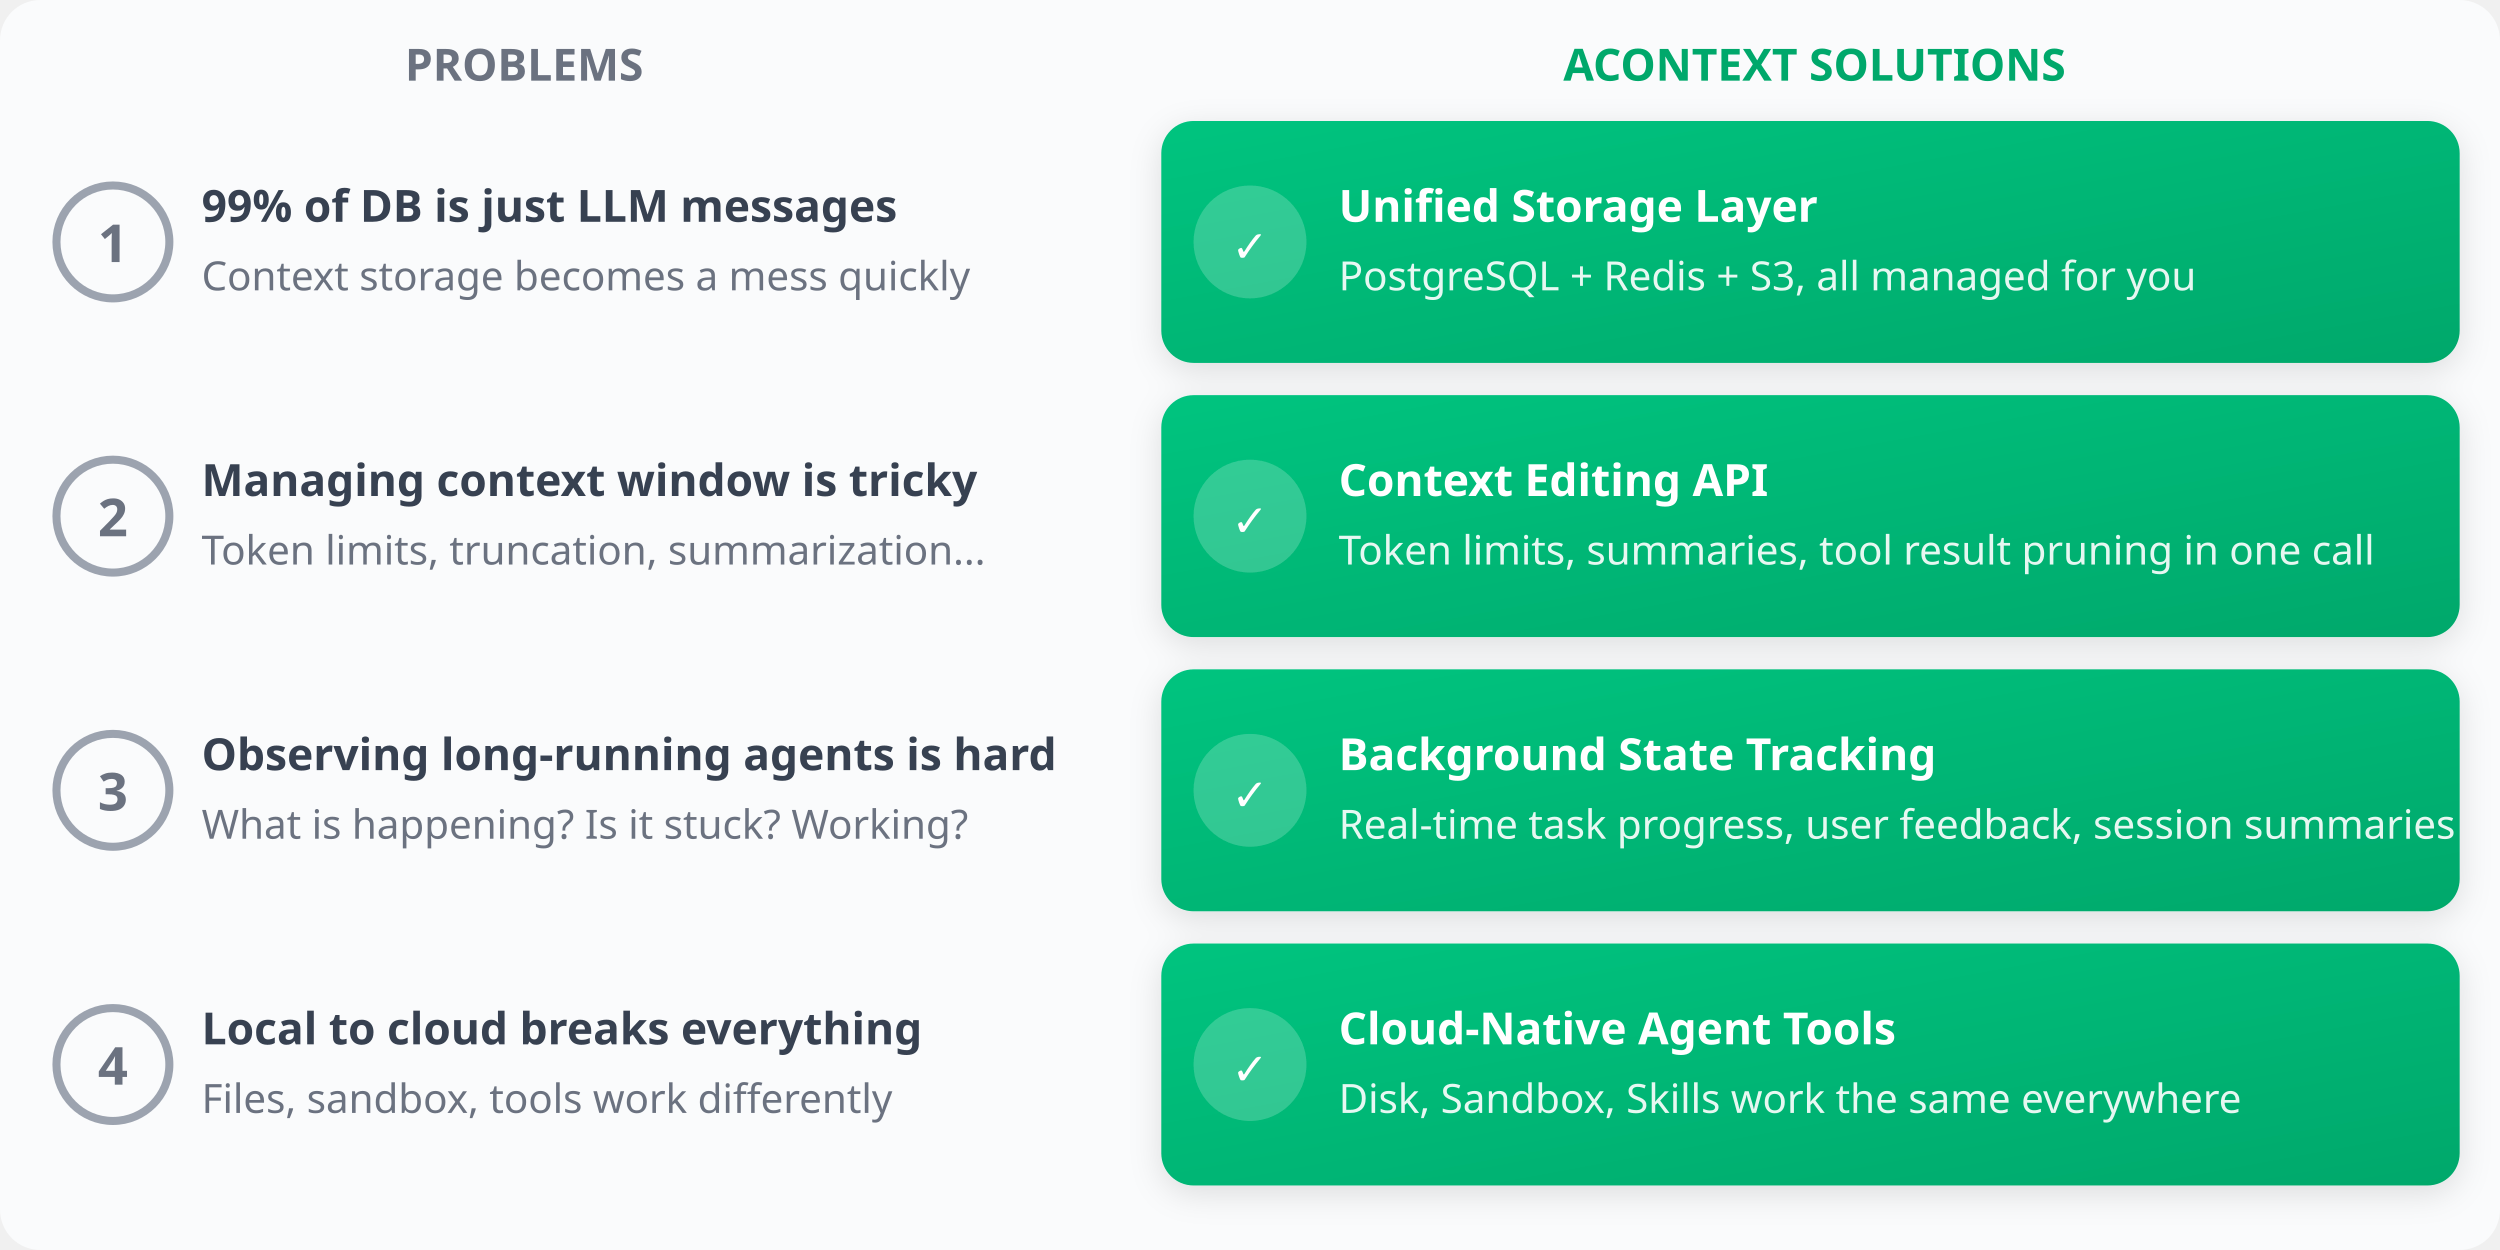
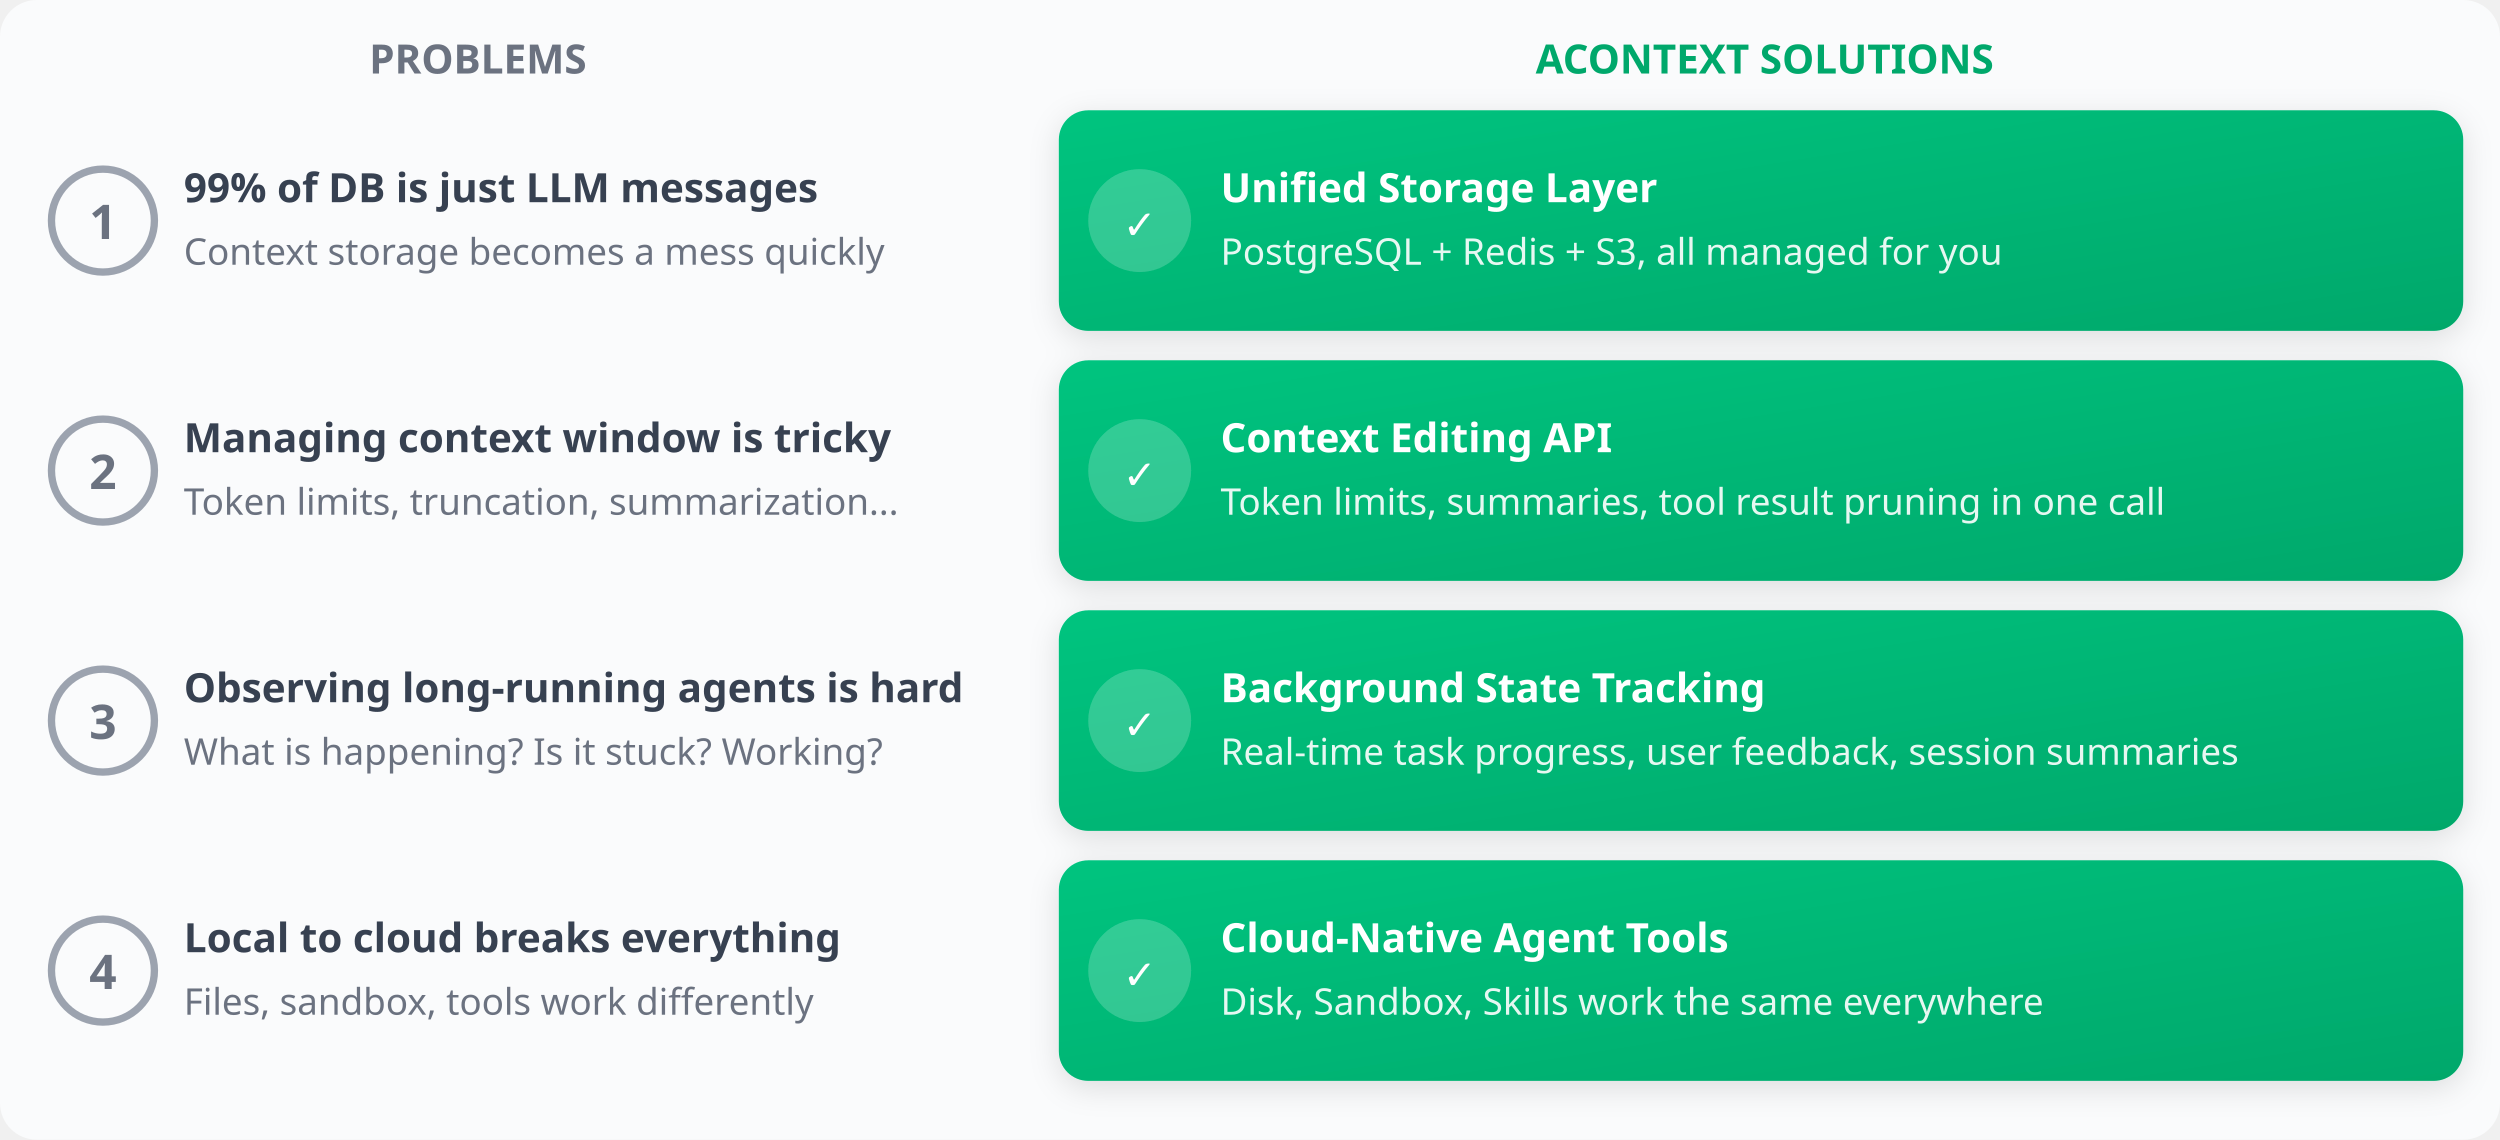
- <svg xmlns="http://www.w3.org/2000/svg" viewBox="0 0 620 310" fill="none">
+ <svg xmlns="http://www.w3.org/2000/svg" viewBox="0 0 680 310" fill="none">
  <defs>
    <linearGradient id="solutionGrad" x1="0%" y1="0%" x2="100%" y2="100%">
      <stop offset="0%" style="stop-color:#00c47f;stop-opacity:1" />
      <stop offset="100%" style="stop-color:#00a86b;stop-opacity:1" />
    </linearGradient>
    <linearGradient id="arrowGrad" x1="0%" y1="0%" x2="100%" y2="0%">
      <stop offset="0%" style="stop-color:#9ca3af;stop-opacity:1" />
      <stop offset="100%" style="stop-color:#00c47f;stop-opacity:1" />
    </linearGradient>
    <filter id="shadow" x="-20%" y="-20%" width="140%" height="140%">
      <feDropShadow dx="0" dy="2" stdDeviation="4" flood-opacity="0.12" />
    </filter>
  </defs>
-   <rect width="620" height="310" fill="#fafbfc" rx="10" />
+   <rect width="680" height="310" fill="#fafbfc" rx="10" />
  <text x="130" y="20" font-family="system-ui, sans-serif" font-size="11" font-weight="600" fill="#6b7280" text-anchor="middle">PROBLEMS</text>
-   <text x="450" y="20" font-family="system-ui, sans-serif" font-size="11" font-weight="600" fill="#00a86b" text-anchor="middle">ACONTEXT SOLUTIONS</text>
+   <text x="480" y="20" font-family="system-ui, sans-serif" font-size="11" font-weight="600" fill="#00a86b" text-anchor="middle">ACONTEXT SOLUTIONS</text>
  <g>
    <circle cx="28" cy="60" r="14" fill="none" stroke="#9ca3af" stroke-width="2" />
    <text x="28" y="65" font-family="system-ui, sans-serif" font-size="13" font-weight="700" fill="#6b7280" text-anchor="middle">1</text>
    <text x="50" y="55" font-family="system-ui, sans-serif" font-size="11" font-weight="600" fill="#374151">99% of DB is just LLM messages</text>
    <text x="50" y="72" font-family="system-ui, sans-serif" font-size="10" fill="#6b7280">Context storage becomes a mess quickly</text>
    <circle cx="28" cy="128" r="14" fill="none" stroke="#9ca3af" stroke-width="2" />
    <text x="28" y="133" font-family="system-ui, sans-serif" font-size="13" font-weight="700" fill="#6b7280" text-anchor="middle">2</text>
    <text x="50" y="123" font-family="system-ui, sans-serif" font-size="11" font-weight="600" fill="#374151">Managing context window is tricky</text>
    <text x="50" y="140" font-family="system-ui, sans-serif" font-size="10" fill="#6b7280">Token limits, truncation, summarization...</text>
    <circle cx="28" cy="196" r="14" fill="none" stroke="#9ca3af" stroke-width="2" />
    <text x="28" y="201" font-family="system-ui, sans-serif" font-size="13" font-weight="700" fill="#6b7280" text-anchor="middle">3</text>
    <text x="50" y="191" font-family="system-ui, sans-serif" font-size="11" font-weight="600" fill="#374151">Observing long-running agents is hard</text>
    <text x="50" y="208" font-family="system-ui, sans-serif" font-size="10" fill="#6b7280">What is happening? Is it stuck? Working?</text>
    <circle cx="28" cy="264" r="14" fill="none" stroke="#9ca3af" stroke-width="2" />
    <text x="28" y="269" font-family="system-ui, sans-serif" font-size="13" font-weight="700" fill="#6b7280" text-anchor="middle">4</text>
    <text x="50" y="259" font-family="system-ui, sans-serif" font-size="11" font-weight="600" fill="#374151">Local to cloud breaks everything</text>
    <text x="50" y="276" font-family="system-ui, sans-serif" font-size="10" fill="#6b7280">Files, sandbox, tools work differently</text>
  </g>
  <g>
    <path d="M265 60 L278 60" stroke="url(#arrowGrad)" stroke-width="2" stroke-linecap="round" />
    <path d="M265 128 L278 128" stroke="url(#arrowGrad)" stroke-width="2" stroke-linecap="round" />
    <path d="M265 196 L278 196" stroke="url(#arrowGrad)" stroke-width="2" stroke-linecap="round" />
    <path d="M265 264 L278 264" stroke="url(#arrowGrad)" stroke-width="2" stroke-linecap="round" />
  </g>
  <g filter="url(#shadow)">
-     <rect x="288" y="30" width="322" height="60" rx="8" fill="url(#solutionGrad)" />
+     <rect x="288" y="30" width="382" height="60" rx="8" fill="url(#solutionGrad)" />
    <circle cx="310" cy="60" r="14" fill="rgba(255,255,255,0.2)" />
    <text x="310" y="65" font-family="system-ui, sans-serif" font-size="11" font-weight="700" fill="white" text-anchor="middle">✓</text>
    <text x="332" y="55" font-family="system-ui, sans-serif" font-size="11" font-weight="600" fill="white">Unified Storage Layer</text>
    <text x="332" y="72" font-family="system-ui, sans-serif" font-size="10" fill="rgba(255,255,255,0.9)">PostgreSQL + Redis + S3, all managed for you</text>
-     <rect x="288" y="98" width="322" height="60" rx="8" fill="url(#solutionGrad)" />
+     <rect x="288" y="98" width="382" height="60" rx="8" fill="url(#solutionGrad)" />
    <circle cx="310" cy="128" r="14" fill="rgba(255,255,255,0.2)" />
    <text x="310" y="133" font-family="system-ui, sans-serif" font-size="11" font-weight="700" fill="white" text-anchor="middle">✓</text>
    <text x="332" y="123" font-family="system-ui, sans-serif" font-size="11" font-weight="600" fill="white">Context Editing API</text>
    <text x="332" y="140" font-family="system-ui, sans-serif" font-size="10" fill="rgba(255,255,255,0.9)">Token limits, summaries, tool result pruning in one call</text>
-     <rect x="288" y="166" width="322" height="60" rx="8" fill="url(#solutionGrad)" />
+     <rect x="288" y="166" width="382" height="60" rx="8" fill="url(#solutionGrad)" />
    <circle cx="310" cy="196" r="14" fill="rgba(255,255,255,0.2)" />
    <text x="310" y="201" font-family="system-ui, sans-serif" font-size="11" font-weight="700" fill="white" text-anchor="middle">✓</text>
    <text x="332" y="191" font-family="system-ui, sans-serif" font-size="11" font-weight="600" fill="white">Background State Tracking</text>
    <text x="332" y="208" font-family="system-ui, sans-serif" font-size="10" fill="rgba(255,255,255,0.9)">Real-time task progress, user feedback, session summaries</text>
-     <rect x="288" y="234" width="322" height="60" rx="8" fill="url(#solutionGrad)" />
+     <rect x="288" y="234" width="382" height="60" rx="8" fill="url(#solutionGrad)" />
    <circle cx="310" cy="264" r="14" fill="rgba(255,255,255,0.2)" />
    <text x="310" y="269" font-family="system-ui, sans-serif" font-size="11" font-weight="700" fill="white" text-anchor="middle">✓</text>
    <text x="332" y="259" font-family="system-ui, sans-serif" font-size="11" font-weight="600" fill="white">Cloud-Native Agent Tools</text>
    <text x="332" y="276" font-family="system-ui, sans-serif" font-size="10" fill="rgba(255,255,255,0.9)">Disk, Sandbox, Skills work the same everywhere</text>
  </g>
</svg>
